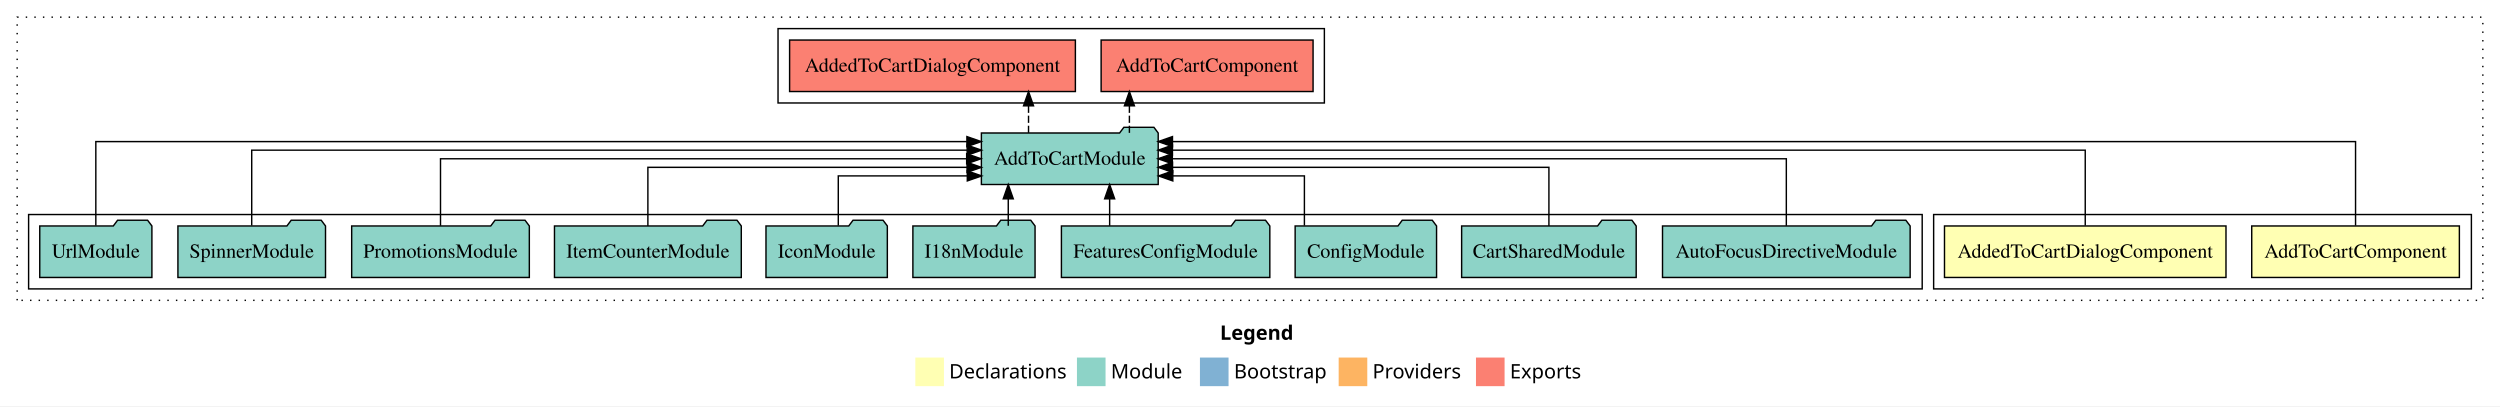
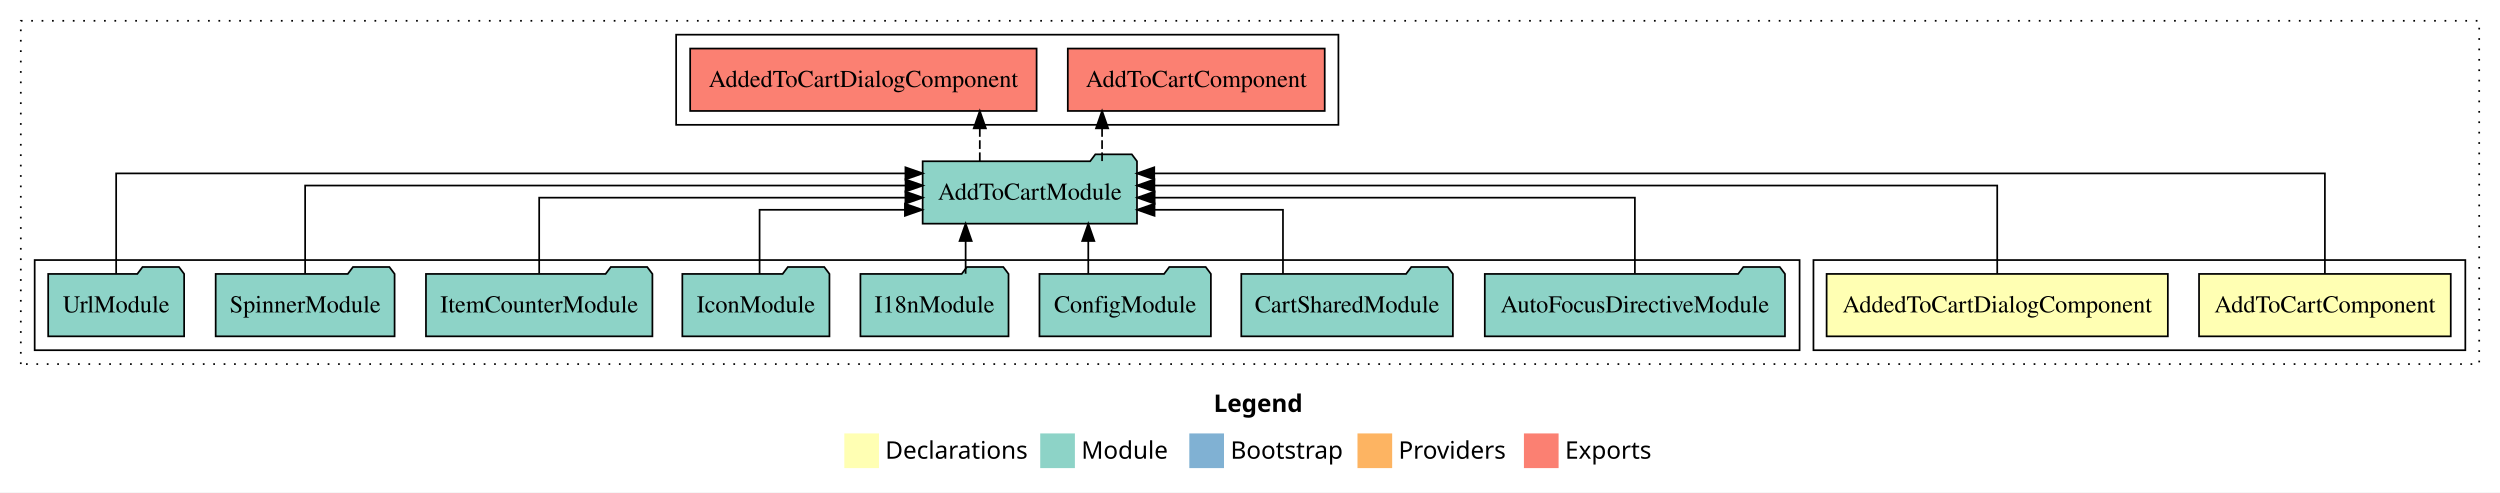
- <svg xmlns="http://www.w3.org/2000/svg" width="1748pt" height="284pt" viewBox="0.00 0.00 1748.00 284.00">
+ <svg xmlns="http://www.w3.org/2000/svg" width="1442pt" height="284pt" viewBox="0.00 0.00 1442.00 284.00">
  <g id="graph0" class="graph" transform="scale(1 1) rotate(0) translate(4 280)">
-     <polygon fill="#ffffff" stroke="transparent" points="-4,4 -4,-280 1744,-280 1744,4 -4,4" />
-     <text text-anchor="start" x="849.009" y="-42.4" font-family="sans-serif" font-weight="bold" font-size="14.00" fill="#000000">Legend</text>
-     <polygon fill="#ffffb3" stroke="transparent" points="636,-10 636,-30 656,-30 656,-10 636,-10" />
-     <text text-anchor="start" x="659.629" y="-15.4" font-family="sans-serif" font-size="14.00" fill="#000000">  Declarations</text>
-     <polygon fill="#8dd3c7" stroke="transparent" points="749,-10 749,-30 769,-30 769,-10 749,-10" />
-     <text text-anchor="start" x="772.725" y="-15.4" font-family="sans-serif" font-size="14.00" fill="#000000">  Module</text>
-     <polygon fill="#80b1d3" stroke="transparent" points="835,-10 835,-30 855,-30 855,-10 835,-10" />
-     <text text-anchor="start" x="858.781" y="-15.4" font-family="sans-serif" font-size="14.00" fill="#000000">  Bootstrap</text>
-     <polygon fill="#fdb462" stroke="transparent" points="932,-10 932,-30 952,-30 952,-10 932,-10" />
-     <text text-anchor="start" x="955.673" y="-15.4" font-family="sans-serif" font-size="14.00" fill="#000000">  Providers</text>
-     <polygon fill="#fb8072" stroke="transparent" points="1028,-10 1028,-30 1048,-30 1048,-10 1028,-10" />
-     <text text-anchor="start" x="1051.726" y="-15.4" font-family="sans-serif" font-size="14.00" fill="#000000">  Exports</text>
+     <polygon fill="#ffffff" stroke="transparent" points="-4,4 -4,-280 1438,-280 1438,4 -4,4" />
+     <text text-anchor="start" x="696.009" y="-42.4" font-family="sans-serif" font-weight="bold" font-size="14.00" fill="#000000">Legend</text>
+     <polygon fill="#ffffb3" stroke="transparent" points="483,-10 483,-30 503,-30 503,-10 483,-10" />
+     <text text-anchor="start" x="506.629" y="-15.4" font-family="sans-serif" font-size="14.00" fill="#000000">  Declarations</text>
+     <polygon fill="#8dd3c7" stroke="transparent" points="596,-10 596,-30 616,-30 616,-10 596,-10" />
+     <text text-anchor="start" x="619.725" y="-15.4" font-family="sans-serif" font-size="14.00" fill="#000000">  Module</text>
+     <polygon fill="#80b1d3" stroke="transparent" points="682,-10 682,-30 702,-30 702,-10 682,-10" />
+     <text text-anchor="start" x="705.781" y="-15.4" font-family="sans-serif" font-size="14.00" fill="#000000">  Bootstrap</text>
+     <polygon fill="#fdb462" stroke="transparent" points="779,-10 779,-30 799,-30 799,-10 779,-10" />
+     <text text-anchor="start" x="802.673" y="-15.4" font-family="sans-serif" font-size="14.00" fill="#000000">  Providers</text>
+     <polygon fill="#fb8072" stroke="transparent" points="875,-10 875,-30 895,-30 895,-10 875,-10" />
+     <text text-anchor="start" x="898.726" y="-15.4" font-family="sans-serif" font-size="14.00" fill="#000000">  Exports</text>
    <g id="clust1" class="cluster">
-       <polygon fill="none" stroke="#000000" stroke-dasharray="1,5" points="8,-70 8,-268 1732,-268 1732,-70 8,-70" />
+       <polygon fill="none" stroke="#000000" stroke-dasharray="1,5" points="8,-70 8,-268 1426,-268 1426,-70 8,-70" />
    </g>
    <g id="clust2" class="cluster">
-       <polygon fill="none" stroke="#000000" points="1348,-78 1348,-130 1724,-130 1724,-78 1348,-78" />
+       <polygon fill="none" stroke="#000000" points="1042,-78 1042,-130 1418,-130 1418,-78 1042,-78" />
    </g>
    <g id="clust5" class="cluster">
-       <polygon fill="none" stroke="#000000" points="16,-78 16,-130 1340,-130 1340,-78 16,-78" />
+       <polygon fill="none" stroke="#000000" points="16,-78 16,-130 1034,-130 1034,-78 16,-78" />
    </g>
    <g id="clust6" class="cluster">
-       <polygon fill="none" stroke="#000000" points="540,-208 540,-260 922,-260 922,-208 540,-208" />
+       <polygon fill="none" stroke="#000000" points="386,-208 386,-260 768,-260 768,-208 386,-208" />
    </g>
    <g id="node1" class="node">
-       <polygon fill="#ffffb3" stroke="#000000" points="1715.594,-122 1570.406,-122 1570.406,-86 1715.594,-86 1715.594,-122" />
-       <text text-anchor="middle" x="1643" y="-99.8" font-family="Times,serif" font-size="14.00" fill="#000000">AddToCartComponent</text>
+       <polygon fill="#ffffb3" stroke="#000000" points="1409.594,-122 1264.406,-122 1264.406,-86 1409.594,-86 1409.594,-122" />
+       <text text-anchor="middle" x="1337" y="-99.8" font-family="Times,serif" font-size="14.00" fill="#000000">AddToCartComponent</text>
    </g>
    <g id="node3" class="node">
-       <polygon fill="#8dd3c7" stroke="#000000" points="805.812,-187 802.812,-191 781.812,-191 778.812,-187 682.188,-187 682.188,-151 805.812,-151 805.812,-187" />
-       <text text-anchor="middle" x="744" y="-164.8" font-family="Times,serif" font-size="14.00" fill="#000000">AddToCartModule</text>
+       <polygon fill="#8dd3c7" stroke="#000000" points="651.812,-187 648.812,-191 627.812,-191 624.812,-187 528.188,-187 528.188,-151 651.812,-151 651.812,-187" />
+       <text text-anchor="middle" x="590" y="-164.8" font-family="Times,serif" font-size="14.00" fill="#000000">AddToCartModule</text>
    </g>
    <g id="edge1" class="edge">
-       <path fill="none" stroke="#000000" d="M1643,-122.248C1643,-145.018 1643,-181 1643,-181 1643,-181 815.792,-181 815.792,-181" />
-       <polygon fill="#000000" stroke="#000000" points="815.792,-177.5 805.792,-181 815.792,-184.5 815.792,-177.5" />
+       <path fill="none" stroke="#000000" d="M1337,-122.011C1337,-144.485 1337,-180 1337,-180 1337,-180 661.766,-180 661.766,-180" />
+       <polygon fill="#000000" stroke="#000000" points="661.766,-176.5 651.766,-180 661.766,-183.5 661.766,-176.5" />
    </g>
    <g id="node2" class="node">
-       <polygon fill="#ffffb3" stroke="#000000" points="1552.411,-122 1355.589,-122 1355.589,-86 1552.411,-86 1552.411,-122" />
-       <text text-anchor="middle" x="1454" y="-99.8" font-family="Times,serif" font-size="14.00" fill="#000000">AddedToCartDialogComponent</text>
+       <polygon fill="#ffffb3" stroke="#000000" points="1246.411,-122 1049.589,-122 1049.589,-86 1246.411,-86 1246.411,-122" />
+       <text text-anchor="middle" x="1148" y="-99.8" font-family="Times,serif" font-size="14.00" fill="#000000">AddedToCartDialogComponent</text>
    </g>
    <g id="edge2" class="edge">
-       <path fill="none" stroke="#000000" d="M1454,-122.284C1454,-143.321 1454,-175 1454,-175 1454,-175 815.766,-175 815.766,-175" />
-       <polygon fill="#000000" stroke="#000000" points="815.766,-171.5 805.766,-175 815.766,-178.5 815.766,-171.5" />
+       <path fill="none" stroke="#000000" d="M1148,-122.129C1148,-142.572 1148,-173 1148,-173 1148,-173 661.848,-173 661.848,-173" />
+       <polygon fill="#000000" stroke="#000000" points="661.848,-169.5 651.848,-173 661.848,-176.5 661.848,-169.5" />
    </g>
-     <g id="node14" class="node">
-       <polygon fill="#fb8072" stroke="#000000" points="914.095,-252 765.905,-252 765.905,-216 914.095,-216 914.095,-252" />
-       <text text-anchor="middle" x="840" y="-229.8" font-family="Times,serif" font-size="14.00" fill="#000000">AddToCartComponent </text>
+     <g id="node12" class="node">
+       <polygon fill="#fb8072" stroke="#000000" points="760.095,-252 611.905,-252 611.905,-216 760.095,-216 760.095,-252" />
+       <text text-anchor="middle" x="686" y="-229.8" font-family="Times,serif" font-size="14.00" fill="#000000">AddToCartComponent </text>
    </g>
-     <g id="edge13" class="edge">
-       <path fill="none" stroke="#000000" stroke-dasharray="5,2" d="M785.679,-187.106C785.679,-187.106 785.679,-205.991 785.679,-205.991" />
-       <polygon fill="#000000" stroke="#000000" points="782.179,-205.991 785.679,-215.991 789.179,-205.991 782.179,-205.991" />
+     <g id="edge11" class="edge">
+       <path fill="none" stroke="#000000" stroke-dasharray="5,2" d="M631.679,-187.106C631.679,-187.106 631.679,-205.991 631.679,-205.991" />
+       <polygon fill="#000000" stroke="#000000" points="628.179,-205.991 631.679,-215.991 635.179,-205.991 628.179,-205.991" />
    </g>
-     <g id="node15" class="node">
-       <polygon fill="#fb8072" stroke="#000000" points="747.911,-252 548.089,-252 548.089,-216 747.911,-216 747.911,-252" />
-       <text text-anchor="middle" x="648" y="-229.8" font-family="Times,serif" font-size="14.00" fill="#000000">AddedToCartDialogComponent </text>
+     <g id="node13" class="node">
+       <polygon fill="#fb8072" stroke="#000000" points="593.911,-252 394.089,-252 394.089,-216 593.911,-216 593.911,-252" />
+       <text text-anchor="middle" x="494" y="-229.8" font-family="Times,serif" font-size="14.00" fill="#000000">AddedToCartDialogComponent </text>
    </g>
-     <g id="edge14" class="edge">
-       <path fill="none" stroke="#000000" stroke-dasharray="5,2" d="M715.15,-187.106C715.15,-187.106 715.15,-205.991 715.15,-205.991" />
-       <polygon fill="#000000" stroke="#000000" points="711.65,-205.991 715.15,-215.991 718.65,-205.991 711.65,-205.991" />
+     <g id="edge12" class="edge">
+       <path fill="none" stroke="#000000" stroke-dasharray="5,2" d="M561.15,-187.106C561.15,-187.106 561.15,-205.991 561.15,-205.991" />
+       <polygon fill="#000000" stroke="#000000" points="557.65,-205.991 561.15,-215.991 564.65,-205.991 557.65,-205.991" />
    </g>
    <g id="node4" class="node">
-       <polygon fill="#8dd3c7" stroke="#000000" points="1331.572,-122 1328.572,-126 1307.572,-126 1304.572,-122 1158.428,-122 1158.428,-86 1331.572,-86 1331.572,-122" />
-       <text text-anchor="middle" x="1245" y="-99.8" font-family="Times,serif" font-size="14.00" fill="#000000">AutoFocusDirectiveModule</text>
+       <polygon fill="#8dd3c7" stroke="#000000" points="1025.572,-122 1022.572,-126 1001.572,-126 998.572,-122 852.428,-122 852.428,-86 1025.572,-86 1025.572,-122" />
+       <text text-anchor="middle" x="939" y="-99.8" font-family="Times,serif" font-size="14.00" fill="#000000">AutoFocusDirectiveModule</text>
    </g>
    <g id="edge3" class="edge">
-       <path fill="none" stroke="#000000" d="M1245,-122.106C1245,-141.339 1245,-169 1245,-169 1245,-169 815.683,-169 815.683,-169" />
-       <polygon fill="#000000" stroke="#000000" points="815.683,-165.5 805.683,-169 815.683,-172.5 815.683,-165.5" />
+       <path fill="none" stroke="#000000" d="M939,-122.267C939,-140.555 939,-166 939,-166 939,-166 661.992,-166 661.992,-166" />
+       <polygon fill="#000000" stroke="#000000" points="661.992,-162.5 651.992,-166 661.992,-169.5 661.992,-162.5" />
    </g>
    <g id="node5" class="node">
-       <polygon fill="#8dd3c7" stroke="#000000" points="1140.025,-122 1137.025,-126 1116.025,-126 1113.025,-122 1017.975,-122 1017.975,-86 1140.025,-86 1140.025,-122" />
-       <text text-anchor="middle" x="1079" y="-99.8" font-family="Times,serif" font-size="14.00" fill="#000000">CartSharedModule</text>
+       <polygon fill="#8dd3c7" stroke="#000000" points="834.025,-122 831.025,-126 810.025,-126 807.025,-122 711.975,-122 711.975,-86 834.025,-86 834.025,-122" />
+       <text text-anchor="middle" x="773" y="-99.8" font-family="Times,serif" font-size="14.00" fill="#000000">CartSharedModule</text>
    </g>
    <g id="edge4" class="edge">
-       <path fill="none" stroke="#000000" d="M1079,-122.022C1079,-139.373 1079,-163 1079,-163 1079,-163 815.835,-163 815.835,-163" />
-       <polygon fill="#000000" stroke="#000000" points="815.835,-159.5 805.835,-163 815.835,-166.5 815.835,-159.5" />
+       <path fill="none" stroke="#000000" d="M736.017,-122.009C736.017,-138.049 736.017,-159 736.017,-159 736.017,-159 661.924,-159 661.924,-159" />
+       <polygon fill="#000000" stroke="#000000" points="661.924,-155.5 651.924,-159 661.924,-162.5 661.924,-155.5" />
    </g>
    <g id="node6" class="node">
-       <polygon fill="#8dd3c7" stroke="#000000" points="1000.439,-122 997.439,-126 976.439,-126 973.439,-122 901.561,-122 901.561,-86 1000.439,-86 1000.439,-122" />
-       <text text-anchor="middle" x="951" y="-99.8" font-family="Times,serif" font-size="14.00" fill="#000000">ConfigModule</text>
+       <polygon fill="#8dd3c7" stroke="#000000" points="694.439,-122 691.439,-126 670.439,-126 667.439,-122 595.561,-122 595.561,-86 694.439,-86 694.439,-122" />
+       <text text-anchor="middle" x="645" y="-99.8" font-family="Times,serif" font-size="14.00" fill="#000000">ConfigModule</text>
    </g>
    <g id="edge5" class="edge">
-       <path fill="none" stroke="#000000" d="M908.039,-122.24C908.039,-137.571 908.039,-157 908.039,-157 908.039,-157 816.016,-157 816.016,-157" />
-       <polygon fill="#000000" stroke="#000000" points="816.016,-153.5 806.016,-157 816.016,-160.5 816.016,-153.5" />
+       <path fill="none" stroke="#000000" d="M623.718,-122.106C623.718,-122.106 623.718,-140.991 623.718,-140.991" />
+       <polygon fill="#000000" stroke="#000000" points="620.218,-140.991 623.718,-150.991 627.218,-140.991 620.218,-140.991" />
    </g>
    <g id="node7" class="node">
-       <polygon fill="#8dd3c7" stroke="#000000" points="883.86,-122 880.86,-126 859.86,-126 856.86,-122 738.14,-122 738.14,-86 883.86,-86 883.86,-122" />
-       <text text-anchor="middle" x="811" y="-99.8" font-family="Times,serif" font-size="14.00" fill="#000000">FeaturesConfigModule</text>
+       <polygon fill="#8dd3c7" stroke="#000000" points="577.711,-122 574.711,-126 553.711,-126 550.711,-122 492.289,-122 492.289,-86 577.711,-86 577.711,-122" />
+       <text text-anchor="middle" x="535" y="-99.8" font-family="Times,serif" font-size="14.00" fill="#000000">I18nModule</text>
    </g>
    <g id="edge6" class="edge">
-       <path fill="none" stroke="#000000" d="M771.863,-122.106C771.863,-122.106 771.863,-140.991 771.863,-140.991" />
-       <polygon fill="#000000" stroke="#000000" points="768.363,-140.991 771.863,-150.991 775.363,-140.991 768.363,-140.991" />
+       <path fill="none" stroke="#000000" d="M552.975,-122.106C552.975,-122.106 552.975,-140.991 552.975,-140.991" />
+       <polygon fill="#000000" stroke="#000000" points="549.475,-140.991 552.975,-150.991 556.475,-140.991 549.475,-140.991" />
    </g>
    <g id="node8" class="node">
-       <polygon fill="#8dd3c7" stroke="#000000" points="719.711,-122 716.711,-126 695.711,-126 692.711,-122 634.289,-122 634.289,-86 719.711,-86 719.711,-122" />
-       <text text-anchor="middle" x="677" y="-99.8" font-family="Times,serif" font-size="14.00" fill="#000000">I18nModule</text>
+       <polygon fill="#8dd3c7" stroke="#000000" points="474.426,-122 471.426,-126 450.426,-126 447.426,-122 389.574,-122 389.574,-86 474.426,-86 474.426,-122" />
+       <text text-anchor="middle" x="432" y="-99.8" font-family="Times,serif" font-size="14.00" fill="#000000">IconModule</text>
    </g>
    <g id="edge7" class="edge">
-       <path fill="none" stroke="#000000" d="M700.975,-122.106C700.975,-122.106 700.975,-140.991 700.975,-140.991" />
-       <polygon fill="#000000" stroke="#000000" points="697.475,-140.991 700.975,-150.991 704.475,-140.991 697.475,-140.991" />
+       <path fill="none" stroke="#000000" d="M434.128,-122.009C434.128,-138.049 434.128,-159 434.128,-159 434.128,-159 517.948,-159 517.948,-159" />
+       <polygon fill="#000000" stroke="#000000" points="517.948,-162.5 527.948,-159 517.947,-155.5 517.948,-162.5" />
    </g>
    <g id="node9" class="node">
-       <polygon fill="#8dd3c7" stroke="#000000" points="616.426,-122 613.426,-126 592.426,-126 589.426,-122 531.574,-122 531.574,-86 616.426,-86 616.426,-122" />
-       <text text-anchor="middle" x="574" y="-99.8" font-family="Times,serif" font-size="14.00" fill="#000000">IconModule</text>
+       <polygon fill="#8dd3c7" stroke="#000000" points="372.309,-122 369.309,-126 348.309,-126 345.309,-122 241.691,-122 241.691,-86 372.309,-86 372.309,-122" />
+       <text text-anchor="middle" x="307" y="-99.8" font-family="Times,serif" font-size="14.00" fill="#000000">ItemCounterModule</text>
    </g>
    <g id="edge8" class="edge">
-       <path fill="none" stroke="#000000" d="M582.129,-122.24C582.129,-137.571 582.129,-157 582.129,-157 582.129,-157 672.342,-157 672.342,-157" />
-       <polygon fill="#000000" stroke="#000000" points="672.342,-160.5 682.342,-157 672.341,-153.5 672.342,-160.5" />
+       <path fill="none" stroke="#000000" d="M307,-122.267C307,-140.555 307,-166 307,-166 307,-166 518.244,-166 518.244,-166" />
+       <polygon fill="#000000" stroke="#000000" points="518.244,-169.5 528.244,-166 518.244,-162.5 518.244,-169.5" />
    </g>
    <g id="node10" class="node">
-       <polygon fill="#8dd3c7" stroke="#000000" points="514.309,-122 511.309,-126 490.309,-126 487.309,-122 383.691,-122 383.691,-86 514.309,-86 514.309,-122" />
-       <text text-anchor="middle" x="449" y="-99.8" font-family="Times,serif" font-size="14.00" fill="#000000">ItemCounterModule</text>
-     </g>
-     <g id="edge9" class="edge">
-       <path fill="none" stroke="#000000" d="M449,-122.022C449,-139.373 449,-163 449,-163 449,-163 672.158,-163 672.158,-163" />
-       <polygon fill="#000000" stroke="#000000" points="672.158,-166.5 682.158,-163 672.158,-159.5 672.158,-166.5" />
-     </g>
-     <g id="node11" class="node">
-       <polygon fill="#8dd3c7" stroke="#000000" points="366.109,-122 363.109,-126 342.109,-126 339.109,-122 241.891,-122 241.891,-86 366.109,-86 366.109,-122" />
-       <text text-anchor="middle" x="304" y="-99.8" font-family="Times,serif" font-size="14.00" fill="#000000">PromotionsModule</text>
-     </g>
-     <g id="edge10" class="edge">
-       <path fill="none" stroke="#000000" d="M304,-122.106C304,-141.339 304,-169 304,-169 304,-169 671.892,-169 671.892,-169" />
-       <polygon fill="#000000" stroke="#000000" points="671.892,-172.5 681.892,-169 671.892,-165.5 671.892,-172.5" />
-     </g>
-     <g id="node12" class="node">
      <polygon fill="#8dd3c7" stroke="#000000" points="223.598,-122 220.598,-126 199.598,-126 196.598,-122 120.402,-122 120.402,-86 223.598,-86 223.598,-122" />
      <text text-anchor="middle" x="172" y="-99.8" font-family="Times,serif" font-size="14.00" fill="#000000">SpinnerModule</text>
    </g>
-     <g id="edge11" class="edge">
-       <path fill="none" stroke="#000000" d="M172,-122.284C172,-143.321 172,-175 172,-175 172,-175 672.242,-175 672.242,-175" />
-       <polygon fill="#000000" stroke="#000000" points="672.242,-178.5 682.242,-175 672.242,-171.5 672.242,-178.5" />
+     <g id="edge9" class="edge">
+       <path fill="none" stroke="#000000" d="M172,-122.129C172,-142.572 172,-173 172,-173 172,-173 518.323,-173 518.323,-173" />
+       <polygon fill="#000000" stroke="#000000" points="518.323,-176.5 528.323,-173 518.323,-169.5 518.323,-176.5" />
    </g>
-     <g id="node13" class="node">
+     <g id="node11" class="node">
      <polygon fill="#8dd3c7" stroke="#000000" points="102.208,-122 99.208,-126 78.208,-126 75.208,-122 23.792,-122 23.792,-86 102.208,-86 102.208,-122" />
      <text text-anchor="middle" x="63" y="-99.8" font-family="Times,serif" font-size="14.00" fill="#000000">UrlModule</text>
    </g>
-     <g id="edge12" class="edge">
-       <path fill="none" stroke="#000000" d="M63,-122.248C63,-145.018 63,-181 63,-181 63,-181 672.063,-181 672.063,-181" />
-       <polygon fill="#000000" stroke="#000000" points="672.063,-184.5 682.063,-181 672.063,-177.5 672.063,-184.5" />
+     <g id="edge10" class="edge">
+       <path fill="none" stroke="#000000" d="M63,-122.011C63,-144.485 63,-180 63,-180 63,-180 518.256,-180 518.256,-180" />
+       <polygon fill="#000000" stroke="#000000" points="518.256,-183.5 528.256,-180 518.256,-176.5 518.256,-183.5" />
    </g>
  </g>
</svg>
